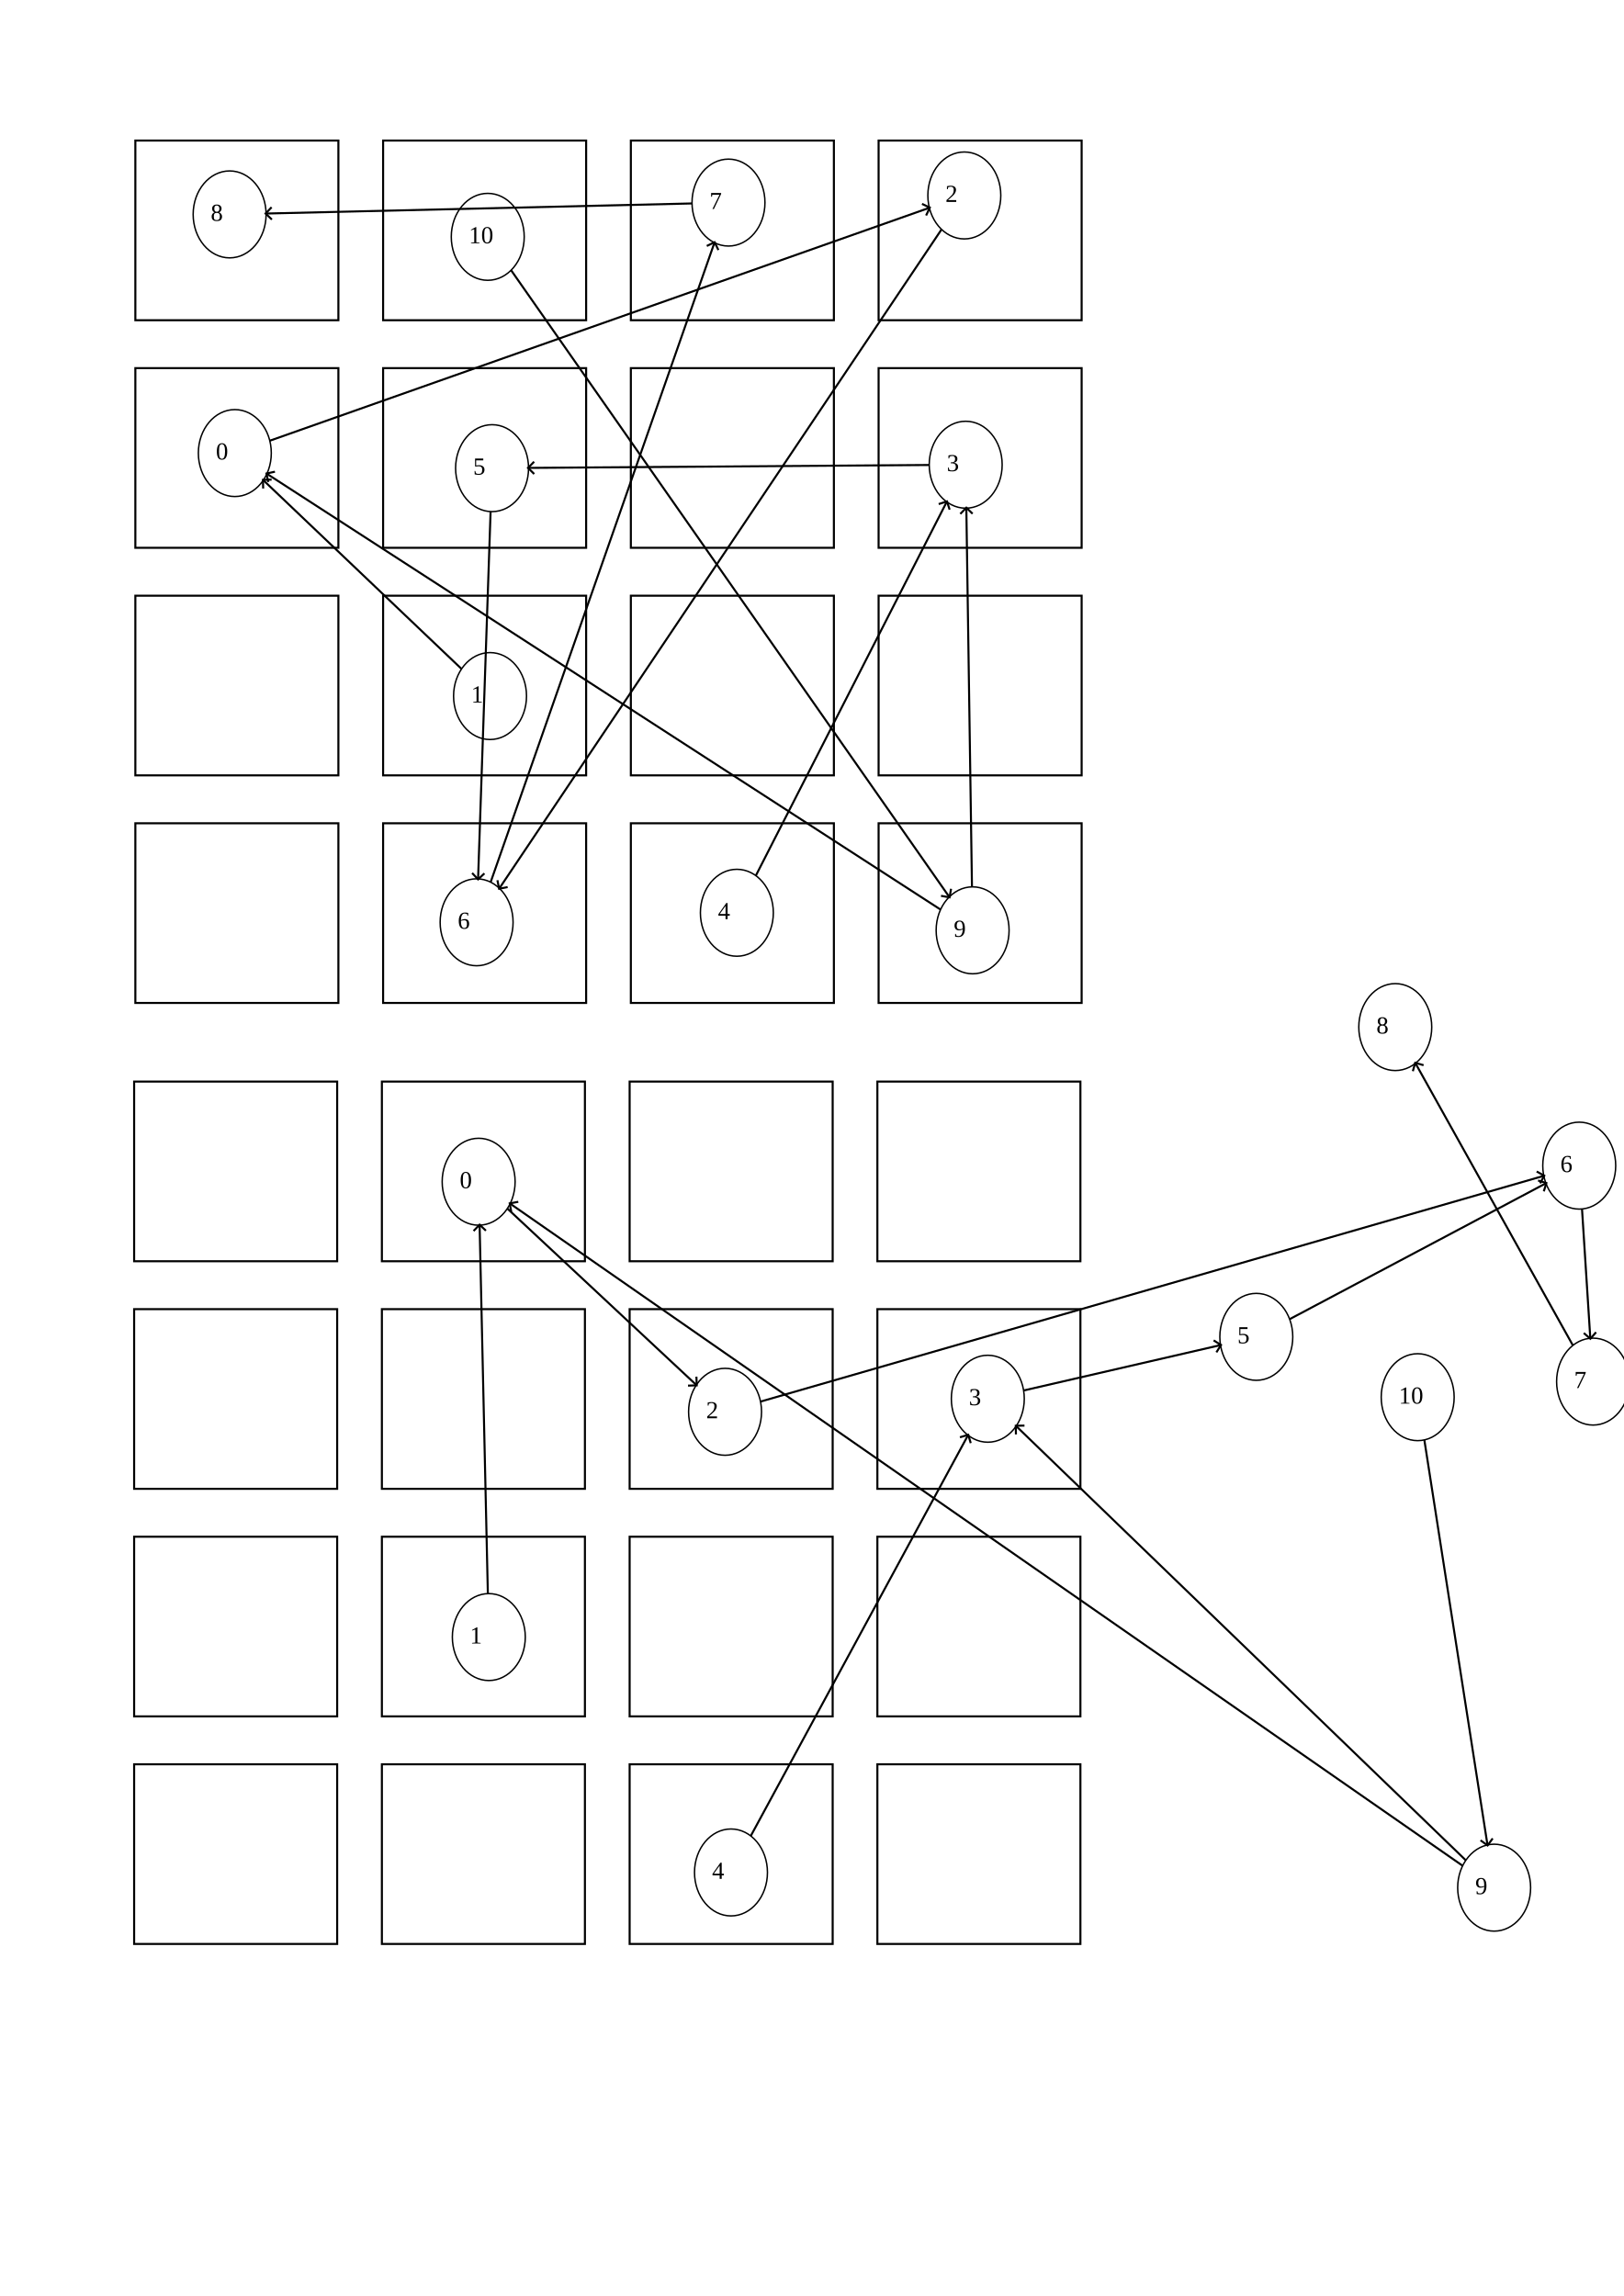
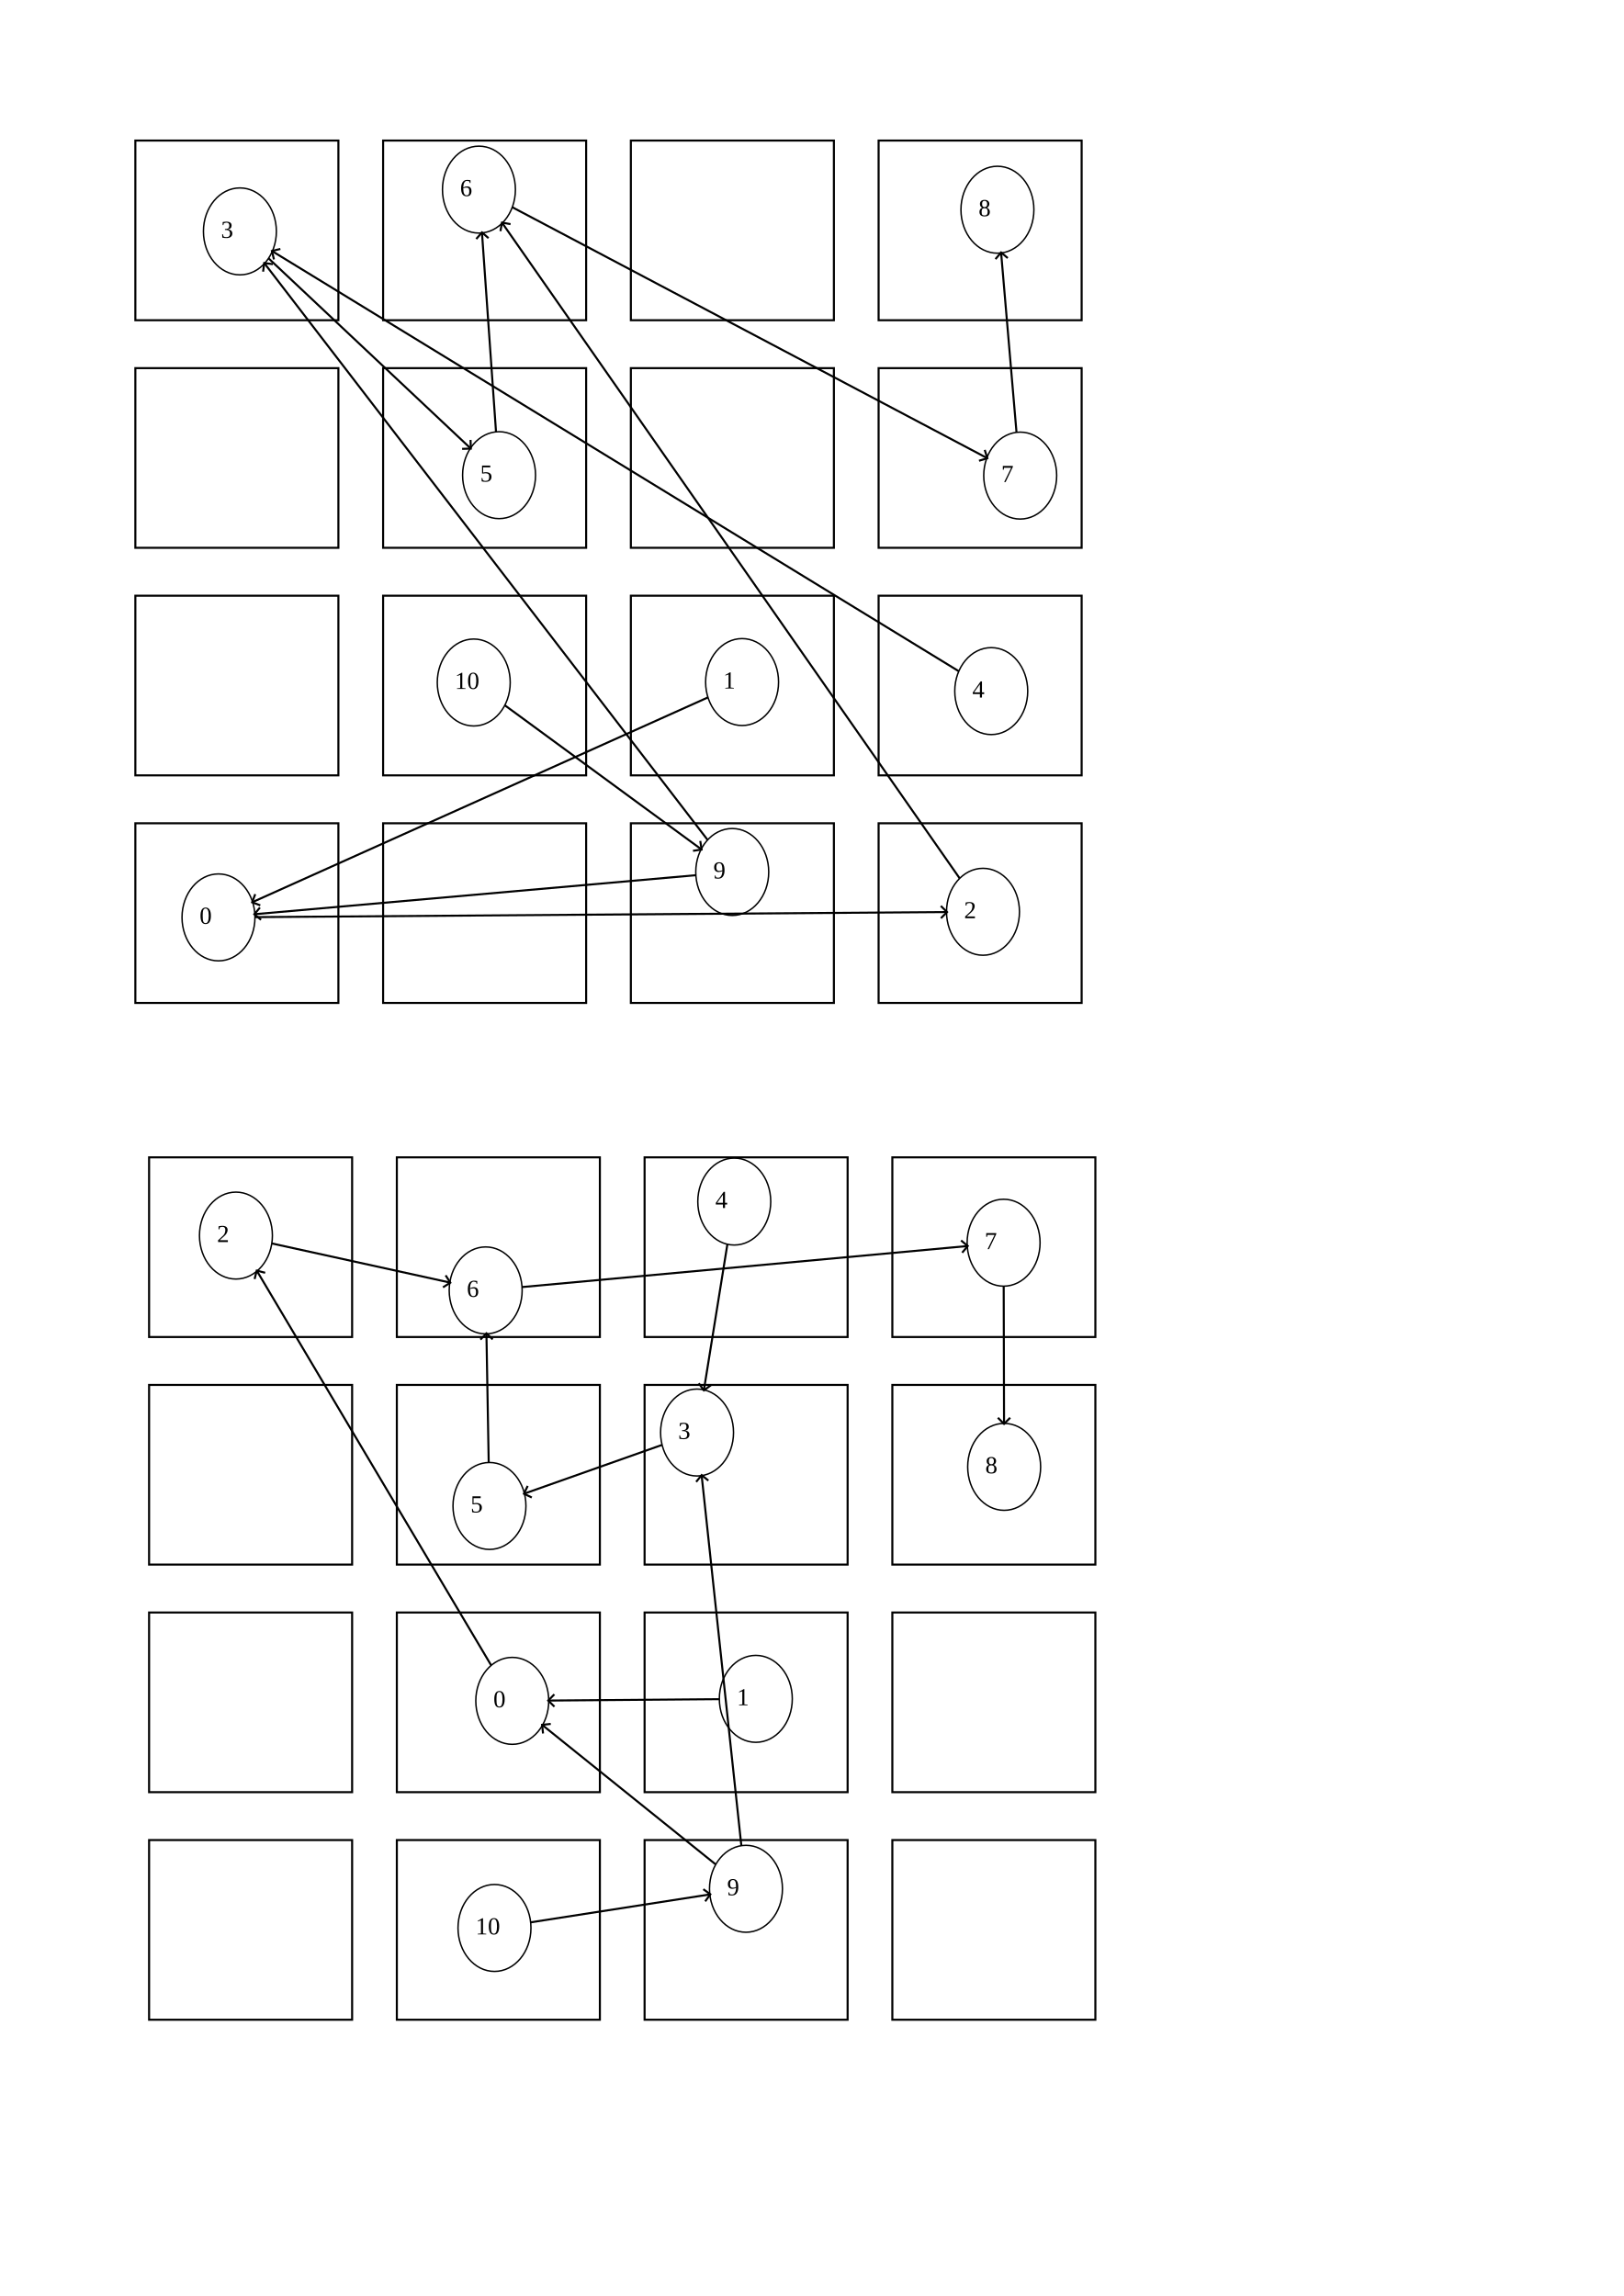
<svg xmlns="http://www.w3.org/2000/svg" width="210mm" height="297mm" viewBox="0 0 210 297" version="1.1" id="svg1">
  <defs id="defs1">
    <marker style="overflow:visible" id="ArrowWide" refX="0" refY="0" orient="auto-start-reverse" markerWidth="1" markerHeight="1" viewBox="0 0 1 1" preserveAspectRatio="xMidYMid">
      <path style="fill:none;stroke:context-stroke;stroke-width:1;stroke-linecap:butt" d="M 3,-3 0,0 3,3" transform="rotate(180,0.125,0)" id="path1" />
    </marker>
-     <marker style="overflow:visible" id="ArrowWide-0" refX="0" refY="0" orient="auto-start-reverse" markerWidth="1" markerHeight="1" viewBox="0 0 1 1" preserveAspectRatio="xMidYMid">
-       <path style="fill:none;stroke:context-stroke;stroke-width:1;stroke-linecap:butt" d="M 3,-3 0,0 3,3" transform="rotate(180,0.125,0)" id="path1-9" />
+     <marker style="overflow:visible" id="ArrowWide-9" refX="0" refY="0" orient="auto-start-reverse" markerWidth="1" markerHeight="1" viewBox="0 0 1 1" preserveAspectRatio="xMidYMid">
+       <path style="fill:none;stroke:context-stroke;stroke-width:1;stroke-linecap:butt" d="M 3,-3 0,0 3,3" transform="rotate(180,0.125,0)" id="path1-6" />
    </marker>
  </defs>
  <g id="layer1">
    <rect style="fill:none;stroke:#000000;stroke-width:0.265;stroke-opacity:1" id="rect1" width="26.259" height="23.241" x="17.506" y="18.182" />
    <rect style="fill:none;stroke:#000000;stroke-width:0.265;stroke-opacity:1" id="rect1-5" width="26.259" height="23.241" x="49.549" y="18.182" />
    <rect style="fill:none;stroke:#000000;stroke-width:0.265;stroke-opacity:1" id="rect1-2" width="26.259" height="23.241" x="81.591" y="18.182" />
    <rect style="fill:none;stroke:#000000;stroke-width:0.265;stroke-opacity:1" id="rect1-5-9" width="26.259" height="23.241" x="113.633" y="18.182" />
    <rect style="fill:none;stroke:#000000;stroke-width:0.265;stroke-opacity:1" id="rect1-0" width="26.259" height="23.241" x="17.506" y="47.62" />
    <rect style="fill:none;stroke:#000000;stroke-width:0.265;stroke-opacity:1" id="rect1-5-93" width="26.259" height="23.241" x="49.549" y="47.62" />
    <rect style="fill:none;stroke:#000000;stroke-width:0.265;stroke-opacity:1" id="rect1-2-6" width="26.259" height="23.241" x="81.591" y="47.62" />
    <rect style="fill:none;stroke:#000000;stroke-width:0.265;stroke-opacity:1" id="rect1-5-9-0" width="26.259" height="23.241" x="113.633" y="47.62" />
    <rect style="fill:none;stroke:#000000;stroke-width:0.265;stroke-opacity:1" id="rect1-1" width="26.259" height="23.241" x="17.506" y="77.057" />
    <rect style="fill:none;stroke:#000000;stroke-width:0.265;stroke-opacity:1" id="rect1-5-8" width="26.259" height="23.241" x="49.549" y="77.057" />
    <rect style="fill:none;stroke:#000000;stroke-width:0.265;stroke-opacity:1" id="rect1-2-7" width="26.259" height="23.241" x="81.591" y="77.057" />
    <rect style="fill:none;stroke:#000000;stroke-width:0.265;stroke-opacity:1" id="rect1-5-9-9" width="26.259" height="23.241" x="113.633" y="77.057" />
    <rect style="fill:none;stroke:#000000;stroke-width:0.265;stroke-opacity:1" id="rect1-3" width="26.259" height="23.241" x="17.506" y="106.495" />
    <rect style="fill:none;stroke:#000000;stroke-width:0.265;stroke-opacity:1" id="rect1-5-7" width="26.259" height="23.241" x="49.549" y="106.495" />
    <rect style="fill:none;stroke:#000000;stroke-width:0.265;stroke-opacity:1" id="rect1-2-5" width="26.259" height="23.241" x="81.591" y="106.495" />
    <rect style="fill:none;stroke:#000000;stroke-width:0.265;stroke-opacity:1" id="rect1-5-9-92" width="26.259" height="23.241" x="113.633" y="106.495" />
-     <g id="g2" transform="translate(-103.5274,3.621951)">
+     <g id="g2" transform="translate(-105.3384,61.27134)">
      <ellipse style="fill:none;stroke:#000000;stroke-width:0.186;stroke-opacity:1" id="path2" cx="166.61" cy="27.014" rx="4.717" ry="5.623" />
      <text xml:space="preserve" style="font-size:3.175px;fill:none;stroke:#000000;stroke-width:0.265;stroke-opacity:1" x="164.159" y="27.847" id="text2">
        <tspan id="tspan2" style="fill:#000000;fill-opacity:1;stroke:none;stroke-width:0.265" x="164.159" y="27.847">10</tspan>
      </text>
    </g>
-     <g id="g2-7" transform="translate(-102.9687,33.54565)">
+     <g id="g2-7" transform="translate(-102.0632,34.45114)">
      <ellipse style="fill:none;stroke:#000000;stroke-width:0.186;stroke-opacity:1" id="path2-3" cx="166.61" cy="27.014" rx="4.717" ry="5.623" />
      <text xml:space="preserve" style="font-size:3.175px;fill:none;stroke:#000000;stroke-width:0.265;stroke-opacity:1" x="164.159" y="27.847" id="text2-6">
        <tspan id="tspan2-1" style="fill:#000000;fill-opacity:1;stroke:none;stroke-width:0.265" x="164.159" y="27.847">5</tspan>
      </text>
    </g>
-     <g id="g2-1" transform="translate(-136.2391,31.59205)">
+     <g id="g2-1" transform="translate(-138.3519,91.65607)">
      <ellipse style="fill:none;stroke:#000000;stroke-width:0.186;stroke-opacity:1" id="path2-9" cx="166.61" cy="27.014" rx="4.717" ry="5.623" />
      <text xml:space="preserve" style="font-size:3.175px;fill:none;stroke:#000000;stroke-width:0.265;stroke-opacity:1" x="164.159" y="27.847" id="text2-4">
        <tspan id="tspan2-7" style="fill:#000000;fill-opacity:1;stroke:none;stroke-width:0.265" x="164.159" y="27.847">0</tspan>
      </text>
    </g>
-     <g id="g2-0" transform="translate(-40.8175,93.32828)">
+     <g id="g2-0" transform="translate(-71.90592,85.78254)">
      <ellipse style="fill:none;stroke:#000000;stroke-width:0.186;stroke-opacity:1" id="path2-36" cx="166.61" cy="27.014" rx="4.717" ry="5.623" />
      <text xml:space="preserve" style="font-size:3.175px;fill:none;stroke:#000000;stroke-width:0.265;stroke-opacity:1" x="164.159" y="27.847" id="text2-1">
        <tspan id="tspan2-0" style="fill:#000000;fill-opacity:1;stroke:none;stroke-width:0.265" x="164.159" y="27.847">9</tspan>
      </text>
    </g>
-     <g id="g2-06" transform="translate(-41.71278,33.10119)">
+     <g id="g2-06" transform="translate(-135.5817,2.918266)">
      <ellipse style="fill:none;stroke:#000000;stroke-width:0.186;stroke-opacity:1" id="path2-1" cx="166.61" cy="27.014" rx="4.717" ry="5.623" />
      <text xml:space="preserve" style="font-size:3.175px;fill:none;stroke:#000000;stroke-width:0.265;stroke-opacity:1" x="164.159" y="27.847" id="text2-5">
        <tspan id="tspan2-5" style="fill:#000000;fill-opacity:1;stroke:none;stroke-width:0.265" x="164.159" y="27.847">3</tspan>
      </text>
    </g>
-     <g id="g2-5" transform="translate(-71.30749,91.05765)">
+     <g id="g2-5" transform="translate(-38.4081,62.38387)">
      <ellipse style="fill:none;stroke:#000000;stroke-width:0.186;stroke-opacity:1" id="path2-6" cx="166.61" cy="27.014" rx="4.717" ry="5.623" />
      <text xml:space="preserve" style="font-size:3.175px;fill:none;stroke:#000000;stroke-width:0.265;stroke-opacity:1" x="164.159" y="27.847" id="text2-9">
        <tspan id="tspan2-3" style="fill:#000000;fill-opacity:1;stroke:none;stroke-width:0.265" x="164.159" y="27.847">4</tspan>
      </text>
    </g>
-     <g id="g2-2" transform="translate(-72.39149,-0.8088164)">
+     <g id="g2-2" transform="translate(-34.66283,34.50521)">
      <ellipse style="fill:none;stroke:#000000;stroke-width:0.186;stroke-opacity:1" id="path2-5" cx="166.61" cy="27.014" rx="4.717" ry="5.623" />
      <text xml:space="preserve" style="font-size:3.175px;fill:none;stroke:#000000;stroke-width:0.265;stroke-opacity:1" x="164.159" y="27.847" id="text2-47">
        <tspan id="tspan2-4" style="fill:#000000;fill-opacity:1;stroke:none;stroke-width:0.265" x="164.159" y="27.847">7</tspan>
      </text>
    </g>
-     <g id="g2-78" transform="translate(-136.911,0.7196386)">
+     <g id="g2-78" transform="translate(-37.60912,0.1159798)">
      <ellipse style="fill:none;stroke:#000000;stroke-width:0.186;stroke-opacity:1" id="path2-68" cx="166.61" cy="27.014" rx="4.717" ry="5.623" />
      <text xml:space="preserve" style="font-size:3.175px;fill:none;stroke:#000000;stroke-width:0.265;stroke-opacity:1" x="164.159" y="27.847" id="text2-8">
        <tspan id="tspan2-43" style="fill:#000000;fill-opacity:1;stroke:none;stroke-width:0.265" x="164.159" y="27.847">8</tspan>
      </text>
    </g>
-     <g id="g2-20" transform="translate(-104.9684,92.28813)">
+     <g id="g2-20" transform="translate(-104.6665,-2.486255)">
      <ellipse style="fill:none;stroke:#000000;stroke-width:0.186;stroke-opacity:1" id="path2-689" cx="166.61" cy="27.014" rx="4.717" ry="5.623" />
      <text xml:space="preserve" style="font-size:3.175px;fill:none;stroke:#000000;stroke-width:0.265;stroke-opacity:1" x="164.159" y="27.847" id="text2-2">
        <tspan id="tspan2-6" style="fill:#000000;fill-opacity:1;stroke:none;stroke-width:0.265" x="164.159" y="27.847">6</tspan>
      </text>
    </g>
-     <g id="g2-50" transform="translate(-103.2305,63.02477)">
+     <g id="g2-50" transform="translate(-70.63295,61.21379)">
      <ellipse style="fill:none;stroke:#000000;stroke-width:0.186;stroke-opacity:1" id="path2-4" cx="166.61" cy="27.014" rx="4.717" ry="5.623" />
      <text xml:space="preserve" style="font-size:3.175px;fill:none;stroke:#000000;stroke-width:0.265;stroke-opacity:1" x="164.159" y="27.847" id="text2-87">
        <tspan id="tspan2-17" style="fill:#000000;fill-opacity:1;stroke:none;stroke-width:0.265" x="164.159" y="27.847">1</tspan>
      </text>
    </g>
-     <g id="g2-26" transform="translate(-41.88991,-1.731124)">
+     <g id="g2-26" transform="translate(-39.47528,90.93046)">
      <ellipse style="fill:none;stroke:#000000;stroke-width:0.186;stroke-opacity:1" id="path2-10" cx="166.61" cy="27.014" rx="4.717" ry="5.623" />
      <text xml:space="preserve" style="font-size:3.175px;fill:none;stroke:#000000;stroke-width:0.265;stroke-opacity:1" x="164.159" y="27.847" id="text2-61">
        <tspan id="tspan2-59" style="fill:#000000;fill-opacity:1;stroke:none;stroke-width:0.265" x="164.159" y="27.847">2</tspan>
      </text>
    </g>
-     <path style="fill:none;fill-rule:evenodd;stroke:#000000;stroke-width:0.265px;stroke-linecap:butt;stroke-linejoin:miter;stroke-opacity:1;marker-end:url(#ArrowWide)" d="M 66.102,34.955 122.772,116.022" id="path3" />
-     <path style="fill:none;fill-rule:evenodd;stroke:#000000;stroke-width:0.265px;stroke-linecap:butt;stroke-linejoin:miter;stroke-opacity:1;marker-end:url(#ArrowWide)" d="M 125.709,114.72 124.981,65.737" id="path4" />
-     <path style="fill:none;fill-rule:evenodd;stroke:#000000;stroke-width:0.265px;stroke-linecap:butt;stroke-linejoin:miter;stroke-opacity:1;marker-end:url(#ArrowWide)" d="M 121.646,117.66 34.517,61.288" id="path5" />
-     <path style="fill:none;fill-rule:evenodd;stroke:#000000;stroke-width:0.265px;stroke-linecap:butt;stroke-linejoin:miter;stroke-opacity:1;marker-end:url(#ArrowWide)" d="M 97.755,113.268 122.444,64.918" id="path6" />
-     <path style="fill:none;fill-rule:evenodd;stroke:#000000;stroke-width:0.265px;stroke-linecap:butt;stroke-linejoin:miter;stroke-opacity:1;marker-end:url(#ArrowWide)" d="M 59.694,86.529 34.056,62.115" id="path7" />
-     <path style="fill:none;fill-rule:evenodd;stroke:#000000;stroke-width:0.265px;stroke-linecap:butt;stroke-linejoin:miter;stroke-opacity:1;marker-end:url(#ArrowWide)" id="path8" d="M 120.18,60.149 68.358,60.525" />
-     <path style="fill:none;fill-rule:evenodd;stroke:#000000;stroke-width:0.265px;stroke-linecap:butt;stroke-linejoin:miter;stroke-opacity:1;marker-end:url(#ArrowWide)" id="path9" d="M 34.894,57.008 120.197,26.88" />
-     <path style="fill:none;fill-rule:evenodd;stroke:#000000;stroke-width:0.265px;stroke-linecap:butt;stroke-linejoin:miter;stroke-opacity:1;marker-end:url(#ArrowWide)" d="M 63.45,66.178 61.833,113.684" id="path10" />
-     <path style="fill:none;fill-rule:evenodd;stroke:#000000;stroke-width:0.265px;stroke-linecap:butt;stroke-linejoin:miter;stroke-opacity:1;marker-end:url(#ArrowWide)" d="M 121.774,29.674 64.588,114.91" id="path11" />
-     <path style="fill:none;fill-rule:evenodd;stroke:#000000;stroke-width:0.265px;stroke-linecap:butt;stroke-linejoin:miter;stroke-opacity:1;marker-end:url(#ArrowWide)" d="M 63.457,114.112 92.402,31.394" id="path12" />
-     <path style="fill:none;fill-rule:evenodd;stroke:#000000;stroke-width:0.265px;stroke-linecap:butt;stroke-linejoin:miter;stroke-opacity:1;marker-end:url(#ArrowWide)" d="M 89.502,26.317 34.415,27.622" id="path13" />
-     <rect style="fill:none;stroke:#000000;stroke-width:0.265;stroke-opacity:1" id="rect1-6" width="26.259" height="23.241" x="17.348" y="139.907" />
-     <rect style="fill:none;stroke:#000000;stroke-width:0.265;stroke-opacity:1" id="rect1-5-5" width="26.259" height="23.241" x="49.391" y="139.907" />
-     <rect style="fill:none;stroke:#000000;stroke-width:0.265;stroke-opacity:1" id="rect1-2-63" width="26.259" height="23.241" x="81.433" y="139.907" />
-     <rect style="fill:none;stroke:#000000;stroke-width:0.265;stroke-opacity:1" id="rect1-5-9-94" width="26.259" height="23.241" x="113.475" y="139.907" />
-     <rect style="fill:none;stroke:#000000;stroke-width:0.265;stroke-opacity:1" id="rect1-0-8" width="26.259" height="23.241" x="17.348" y="169.345" />
-     <rect style="fill:none;stroke:#000000;stroke-width:0.265;stroke-opacity:1" id="rect1-5-93-1" width="26.259" height="23.241" x="49.391" y="169.345" />
-     <rect style="fill:none;stroke:#000000;stroke-width:0.265;stroke-opacity:1" id="rect1-2-6-2" width="26.259" height="23.241" x="81.433" y="169.345" />
-     <rect style="fill:none;stroke:#000000;stroke-width:0.265;stroke-opacity:1" id="rect1-5-9-0-9" width="26.259" height="23.241" x="113.475" y="169.345" />
-     <rect style="fill:none;stroke:#000000;stroke-width:0.265;stroke-opacity:1" id="rect1-1-3" width="26.259" height="23.241" x="17.348" y="198.782" />
-     <rect style="fill:none;stroke:#000000;stroke-width:0.265;stroke-opacity:1" id="rect1-5-8-9" width="26.259" height="23.241" x="49.391" y="198.782" />
-     <rect style="fill:none;stroke:#000000;stroke-width:0.265;stroke-opacity:1" id="rect1-2-7-0" width="26.259" height="23.241" x="81.433" y="198.782" />
-     <rect style="fill:none;stroke:#000000;stroke-width:0.265;stroke-opacity:1" id="rect1-5-9-9-8" width="26.259" height="23.241" x="113.475" y="198.782" />
-     <rect style="fill:none;stroke:#000000;stroke-width:0.265;stroke-opacity:1" id="rect1-3-8" width="26.259" height="23.241" x="17.348" y="228.22" />
-     <rect style="fill:none;stroke:#000000;stroke-width:0.265;stroke-opacity:1" id="rect1-5-7-5" width="26.259" height="23.241" x="49.391" y="228.22" />
-     <rect style="fill:none;stroke:#000000;stroke-width:0.265;stroke-opacity:1" id="rect1-2-5-0" width="26.259" height="23.241" x="81.433" y="228.22" />
-     <rect style="fill:none;stroke:#000000;stroke-width:0.265;stroke-opacity:1" id="rect1-5-9-92-9" width="26.259" height="23.241" x="113.475" y="228.22" />
-     <g id="g2-6" transform="translate(16.74448,153.7191)">
+     <path style="fill:none;fill-rule:evenodd;stroke:#000000;stroke-width:0.265px;stroke-linecap:butt;stroke-linejoin:miter;stroke-opacity:1;marker-end:url(#ArrowWide)" id="path3" d="M 65.289,91.231 90.686,109.85" />
+     <path style="fill:none;fill-rule:evenodd;stroke:#000000;stroke-width:0.265px;stroke-linecap:butt;stroke-linejoin:miter;stroke-opacity:1;marker-end:url(#ArrowWide)" d="M 91.518,108.65 34.214,34.078" id="path4" />
+     <path style="fill:none;fill-rule:evenodd;stroke:#000000;stroke-width:0.265px;stroke-linecap:butt;stroke-linejoin:miter;stroke-opacity:1;marker-end:url(#ArrowWide)" d="m 89.999,113.212 -57.037,5.042" id="path5" />
+     <path style="fill:none;fill-rule:evenodd;stroke:#000000;stroke-width:0.265px;stroke-linecap:butt;stroke-linejoin:miter;stroke-opacity:1;marker-end:url(#ArrowWide)" d="M 124.005,86.829 35.225,32.5" id="path6" />
+     <path style="fill:none;fill-rule:evenodd;stroke:#000000;stroke-width:0.265px;stroke-linecap:butt;stroke-linejoin:miter;stroke-opacity:1;marker-end:url(#ArrowWide)" d="M 91.563,90.212 32.672,116.686" id="path7" />
+     <path style="fill:none;fill-rule:evenodd;stroke:#000000;stroke-width:0.265px;stroke-linecap:butt;stroke-linejoin:miter;stroke-opacity:1;marker-end:url(#ArrowWide)" id="path8" d="m 34.731,33.416 26.113,24.566" />
+     <path style="fill:none;fill-rule:evenodd;stroke:#000000;stroke-width:0.265px;stroke-linecap:butt;stroke-linejoin:miter;stroke-opacity:1;marker-end:url(#ArrowWide)" id="path9" d="M 32.975,118.635 122.417,117.979" />
+     <path style="fill:none;fill-rule:evenodd;stroke:#000000;stroke-width:0.265px;stroke-linecap:butt;stroke-linejoin:miter;stroke-opacity:1;marker-end:url(#ArrowWide)" d="M 64.152,55.862 62.338,30.131" id="path10" />
+     <path style="fill:none;fill-rule:evenodd;stroke:#000000;stroke-width:0.265px;stroke-linecap:butt;stroke-linejoin:miter;stroke-opacity:1;marker-end:url(#ArrowWide)" d="M 124.118,113.621 64.96,28.85" id="path11" />
+     <path style="fill:none;fill-rule:evenodd;stroke:#000000;stroke-width:0.265px;stroke-linecap:butt;stroke-linejoin:miter;stroke-opacity:1;marker-end:url(#ArrowWide)" d="M 66.256,26.806 127.634,59.24" id="path12" />
+     <path style="fill:none;fill-rule:evenodd;stroke:#000000;stroke-width:0.265px;stroke-linecap:butt;stroke-linejoin:miter;stroke-opacity:1;marker-end:url(#ArrowWide)" id="path13" d="m 131.468,55.925 -1.988,-23.202" />
+     <rect style="fill:none;stroke:#000000;stroke-width:0.265;stroke-opacity:1" id="rect1-7" width="26.259" height="23.241" x="19.282" y="149.709" />
+     <rect style="fill:none;stroke:#000000;stroke-width:0.265;stroke-opacity:1" id="rect1-5-76" width="26.259" height="23.241" x="51.325" y="149.709" />
+     <rect style="fill:none;stroke:#000000;stroke-width:0.265;stroke-opacity:1" id="rect1-2-4" width="26.259" height="23.241" x="83.367" y="149.709" />
+     <rect style="fill:none;stroke:#000000;stroke-width:0.265;stroke-opacity:1" id="rect1-5-9-3" width="26.259" height="23.241" x="115.41" y="149.709" />
+     <rect style="fill:none;stroke:#000000;stroke-width:0.265;stroke-opacity:1" id="rect1-0-0" width="26.259" height="23.241" x="19.282" y="179.147" />
+     <rect style="fill:none;stroke:#000000;stroke-width:0.265;stroke-opacity:1" id="rect1-5-93-3" width="26.259" height="23.241" x="51.325" y="179.147" />
+     <rect style="fill:none;stroke:#000000;stroke-width:0.265;stroke-opacity:1" id="rect1-2-6-0" width="26.259" height="23.241" x="83.367" y="179.147" />
+     <rect style="fill:none;stroke:#000000;stroke-width:0.265;stroke-opacity:1" id="rect1-5-9-0-9" width="26.259" height="23.241" x="115.41" y="179.147" />
+     <rect style="fill:none;stroke:#000000;stroke-width:0.265;stroke-opacity:1" id="rect1-1-2" width="26.259" height="23.241" x="19.282" y="208.585" />
+     <rect style="fill:none;stroke:#000000;stroke-width:0.265;stroke-opacity:1" id="rect1-5-8-5" width="26.259" height="23.241" x="51.325" y="208.585" />
+     <rect style="fill:none;stroke:#000000;stroke-width:0.265;stroke-opacity:1" id="rect1-2-7-4" width="26.259" height="23.241" x="83.367" y="208.585" />
+     <rect style="fill:none;stroke:#000000;stroke-width:0.265;stroke-opacity:1" id="rect1-5-9-9-0" width="26.259" height="23.241" x="115.41" y="208.585" />
+     <rect style="fill:none;stroke:#000000;stroke-width:0.265;stroke-opacity:1" id="rect1-3-5" width="26.259" height="23.241" x="19.282" y="238.022" />
+     <rect style="fill:none;stroke:#000000;stroke-width:0.265;stroke-opacity:1" id="rect1-5-7-9" width="26.259" height="23.241" x="51.325" y="238.022" />
+     <rect style="fill:none;stroke:#000000;stroke-width:0.265;stroke-opacity:1" id="rect1-2-5-4" width="26.259" height="23.241" x="83.367" y="238.022" />
+     <rect style="fill:none;stroke:#000000;stroke-width:0.265;stroke-opacity:1" id="rect1-5-9-92-6" width="26.259" height="23.241" x="115.41" y="238.022" />
+     <g id="g2-9" transform="translate(-102.6566,222.3781)">
      <ellipse style="fill:none;stroke:#000000;stroke-width:0.186;stroke-opacity:1" id="ellipse11" cx="166.61" cy="27.014" rx="4.717" ry="5.623" />
-       <text xml:space="preserve" style="font-size:3.175px;fill:none;stroke:#000000;stroke-width:0.265;stroke-opacity:1" x="164.159" y="27.847" id="text2-3">
-         <tspan id="tspan2-8" style="fill:#000000;fill-opacity:1;stroke:none;stroke-width:0.265" x="164.159" y="27.847">10</tspan>
+       <text xml:space="preserve" style="font-size:3.175px;fill:none;stroke:#000000;stroke-width:0.265;stroke-opacity:1" x="164.159" y="27.847" id="text2-22">
+         <tspan id="tspan2-47" style="fill:#000000;fill-opacity:1;stroke:none;stroke-width:0.265" x="164.159" y="27.847">10</tspan>
      </text>
    </g>
-     <g id="g2-7-5" transform="translate(-4.12663,145.9141)">
-       <ellipse style="fill:none;stroke:#000000;stroke-width:0.186;stroke-opacity:1" id="path2-3-6" cx="166.61" cy="27.014" rx="4.717" ry="5.623" />
-       <text xml:space="preserve" style="font-size:3.175px;fill:none;stroke:#000000;stroke-width:0.265;stroke-opacity:1" x="164.159" y="27.847" id="text2-6-1">
-         <tspan id="tspan2-1-1" style="fill:#000000;fill-opacity:1;stroke:none;stroke-width:0.265" x="164.159" y="27.847">5</tspan>
+     <g id="g2-7-7" transform="translate(-103.3051,167.7896)">
+       <ellipse style="fill:none;stroke:#000000;stroke-width:0.186;stroke-opacity:1" id="path2-3-5" cx="166.61" cy="27.014" rx="4.717" ry="5.623" />
+       <text xml:space="preserve" style="font-size:3.175px;fill:none;stroke:#000000;stroke-width:0.265;stroke-opacity:1" x="164.159" y="27.847" id="text2-6-4">
+         <tspan id="tspan2-1-8" style="fill:#000000;fill-opacity:1;stroke:none;stroke-width:0.265" x="164.159" y="27.847">5</tspan>
      </text>
    </g>
-     <g id="g2-1-5" transform="translate(-104.705,125.8507)">
-       <ellipse style="fill:none;stroke:#000000;stroke-width:0.186;stroke-opacity:1" id="path2-9-9" cx="166.61" cy="27.014" rx="4.717" ry="5.623" />
+     <g id="g2-1-1" transform="translate(-100.3561,193.0006)">
+       <ellipse style="fill:none;stroke:#000000;stroke-width:0.186;stroke-opacity:1" id="path2-9-2" cx="166.61" cy="27.014" rx="4.717" ry="5.623" />
      <text xml:space="preserve" style="font-size:3.175px;fill:none;stroke:#000000;stroke-width:0.265;stroke-opacity:1" x="164.159" y="27.847" id="text2-4-8">
-         <tspan id="tspan2-7-4" style="fill:#000000;fill-opacity:1;stroke:none;stroke-width:0.265" x="164.159" y="27.847">0</tspan>
+         <tspan id="tspan2-7-9" style="fill:#000000;fill-opacity:1;stroke:none;stroke-width:0.265" x="164.159" y="27.847">0</tspan>
      </text>
    </g>
-     <g id="g2-0-8" transform="translate(26.6343,217.1662)">
-       <ellipse style="fill:none;stroke:#000000;stroke-width:0.186;stroke-opacity:1" id="path2-36-1" cx="166.61" cy="27.014" rx="4.717" ry="5.623" />
-       <text xml:space="preserve" style="font-size:3.175px;fill:none;stroke:#000000;stroke-width:0.265;stroke-opacity:1" x="164.159" y="27.847" id="text2-1-0">
-         <tspan id="tspan2-0-3" style="fill:#000000;fill-opacity:1;stroke:none;stroke-width:0.265" x="164.159" y="27.847">9</tspan>
+     <g id="g2-0-3" transform="translate(-70.12957,217.31)">
+       <ellipse style="fill:none;stroke:#000000;stroke-width:0.186;stroke-opacity:1" id="path2-36-6" cx="166.61" cy="27.014" rx="4.717" ry="5.623" />
+       <text xml:space="preserve" style="font-size:3.175px;fill:none;stroke:#000000;stroke-width:0.265;stroke-opacity:1" x="164.159" y="27.847" id="text2-1-8">
+         <tspan id="tspan2-0-0" style="fill:#000000;fill-opacity:1;stroke:none;stroke-width:0.265" x="164.159" y="27.847">9</tspan>
      </text>
    </g>
-     <g id="g2-06-0" transform="translate(-38.85244,153.9209)">
-       <ellipse style="fill:none;stroke:#000000;stroke-width:0.186;stroke-opacity:1" id="path2-1-4" cx="166.61" cy="27.014" rx="4.717" ry="5.623" />
-       <text xml:space="preserve" style="font-size:3.175px;fill:none;stroke:#000000;stroke-width:0.265;stroke-opacity:1" x="164.159" y="27.847" id="text2-5-4">
-         <tspan id="tspan2-5-4" style="fill:#000000;fill-opacity:1;stroke:none;stroke-width:0.265" x="164.159" y="27.847">3</tspan>
+     <g id="g2-06-2" transform="translate(-76.45778,158.2902)">
+       <ellipse style="fill:none;stroke:#000000;stroke-width:0.186;stroke-opacity:1" id="path2-1-1" cx="166.61" cy="27.014" rx="4.717" ry="5.623" />
+       <text xml:space="preserve" style="font-size:3.175px;fill:none;stroke:#000000;stroke-width:0.265;stroke-opacity:1" x="164.159" y="27.847" id="text2-5-0">
+         <tspan id="tspan2-5-5" style="fill:#000000;fill-opacity:1;stroke:none;stroke-width:0.265" x="164.159" y="27.847">3</tspan>
      </text>
    </g>
-     <g id="g2-5-4" transform="translate(-72.0691,215.1974)">
-       <ellipse style="fill:none;stroke:#000000;stroke-width:0.186;stroke-opacity:1" id="path2-6-7" cx="166.61" cy="27.014" rx="4.717" ry="5.623" />
-       <text xml:space="preserve" style="font-size:3.175px;fill:none;stroke:#000000;stroke-width:0.265;stroke-opacity:1" x="164.159" y="27.847" id="text2-9-6">
-         <tspan id="tspan2-3-3" style="fill:#000000;fill-opacity:1;stroke:none;stroke-width:0.265" x="164.159" y="27.847">4</tspan>
+     <g id="g2-5-1" transform="translate(-71.64396,128.4144)">
+       <ellipse style="fill:none;stroke:#000000;stroke-width:0.186;stroke-opacity:1" id="path2-6-1" cx="166.61" cy="27.014" rx="4.717" ry="5.623" />
+       <text xml:space="preserve" style="font-size:3.175px;fill:none;stroke:#000000;stroke-width:0.265;stroke-opacity:1" x="164.159" y="27.847" id="text2-9-0">
+         <tspan id="tspan2-3-8" style="fill:#000000;fill-opacity:1;stroke:none;stroke-width:0.265" x="164.159" y="27.847">4</tspan>
      </text>
    </g>
-     <g id="g2-2-1" transform="translate(39.42922,151.7029)">
-       <ellipse style="fill:none;stroke:#000000;stroke-width:0.186;stroke-opacity:1" id="path2-5-7" cx="166.61" cy="27.014" rx="4.717" ry="5.623" />
-       <text xml:space="preserve" style="font-size:3.175px;fill:none;stroke:#000000;stroke-width:0.265;stroke-opacity:1" x="164.159" y="27.847" id="text2-47-5">
-         <tspan id="tspan2-4-9" style="fill:#000000;fill-opacity:1;stroke:none;stroke-width:0.265" x="164.159" y="27.847">7</tspan>
+     <g id="g2-2-5" transform="translate(-36.81026,133.7369)">
+       <ellipse style="fill:none;stroke:#000000;stroke-width:0.186;stroke-opacity:1" id="path2-5-0" cx="166.61" cy="27.014" rx="4.717" ry="5.623" />
+       <text xml:space="preserve" style="font-size:3.175px;fill:none;stroke:#000000;stroke-width:0.265;stroke-opacity:1" x="164.159" y="27.847" id="text2-47-6">
+         <tspan id="tspan2-4-4" style="fill:#000000;fill-opacity:1;stroke:none;stroke-width:0.265" x="164.159" y="27.847">7</tspan>
      </text>
    </g>
-     <g id="g2-78-6" transform="translate(13.84572,105.8442)">
+     <g id="g2-78-6" transform="translate(-36.73826,162.7318)">
      <ellipse style="fill:none;stroke:#000000;stroke-width:0.186;stroke-opacity:1" id="path2-68-2" cx="166.61" cy="27.014" rx="4.717" ry="5.623" />
-       <text xml:space="preserve" style="font-size:3.175px;fill:none;stroke:#000000;stroke-width:0.265;stroke-opacity:1" x="164.159" y="27.847" id="text2-8-1">
-         <tspan id="tspan2-43-7" style="fill:#000000;fill-opacity:1;stroke:none;stroke-width:0.265" x="164.159" y="27.847">8</tspan>
+       <text xml:space="preserve" style="font-size:3.175px;fill:none;stroke:#000000;stroke-width:0.265;stroke-opacity:1" x="164.159" y="27.847" id="text2-8-5">
+         <tspan id="tspan2-43-8" style="fill:#000000;fill-opacity:1;stroke:none;stroke-width:0.265" x="164.159" y="27.847">8</tspan>
      </text>
    </g>
-     <g id="g2-20-8" transform="translate(37.63891,123.7663)">
-       <ellipse style="fill:none;stroke:#000000;stroke-width:0.186;stroke-opacity:1" id="path2-689-5" cx="166.61" cy="27.014" rx="4.717" ry="5.623" />
-       <text xml:space="preserve" style="font-size:3.175px;fill:none;stroke:#000000;stroke-width:0.265;stroke-opacity:1" x="164.159" y="27.847" id="text2-2-7">
+     <g id="g2-20-6" transform="translate(-103.7957,139.907)">
+       <ellipse style="fill:none;stroke:#000000;stroke-width:0.186;stroke-opacity:1" id="path2-689-2" cx="166.61" cy="27.014" rx="4.717" ry="5.623" />
+       <text xml:space="preserve" style="font-size:3.175px;fill:none;stroke:#000000;stroke-width:0.265;stroke-opacity:1" x="164.159" y="27.847" id="text2-2-8">
        <tspan id="tspan2-6-4" style="fill:#000000;fill-opacity:1;stroke:none;stroke-width:0.265" x="164.159" y="27.847">6</tspan>
      </text>
    </g>
-     <g id="g2-50-1" transform="translate(-103.3885,184.7499)">
-       <ellipse style="fill:none;stroke:#000000;stroke-width:0.186;stroke-opacity:1" id="path2-4-8" cx="166.61" cy="27.014" rx="4.717" ry="5.623" />
-       <text xml:space="preserve" style="font-size:3.175px;fill:none;stroke:#000000;stroke-width:0.265;stroke-opacity:1" x="164.159" y="27.847" id="text2-87-5">
-         <tspan id="tspan2-17-9" style="fill:#000000;fill-opacity:1;stroke:none;stroke-width:0.265" x="164.159" y="27.847">1</tspan>
+     <g id="g2-50-7" transform="translate(-68.8566,192.7412)">
+       <ellipse style="fill:none;stroke:#000000;stroke-width:0.186;stroke-opacity:1" id="path2-4-2" cx="166.61" cy="27.014" rx="4.717" ry="5.623" />
+       <text xml:space="preserve" style="font-size:3.175px;fill:none;stroke:#000000;stroke-width:0.265;stroke-opacity:1" x="164.159" y="27.847" id="text2-87-4">
+         <tspan id="tspan2-17-0" style="fill:#000000;fill-opacity:1;stroke:none;stroke-width:0.265" x="164.159" y="27.847">1</tspan>
      </text>
    </g>
-     <g id="g2-26-7" transform="translate(-72.83445,155.6099)">
-       <ellipse style="fill:none;stroke:#000000;stroke-width:0.186;stroke-opacity:1" id="path2-10-5" cx="166.61" cy="27.014" rx="4.717" ry="5.623" />
-       <text xml:space="preserve" style="font-size:3.175px;fill:none;stroke:#000000;stroke-width:0.265;stroke-opacity:1" x="164.159" y="27.847" id="text2-61-3">
-         <tspan id="tspan2-59-8" style="fill:#000000;fill-opacity:1;stroke:none;stroke-width:0.265" x="164.159" y="27.847">2</tspan>
+     <g id="g2-26-6" transform="translate(-136.0953,132.8146)">
+       <ellipse style="fill:none;stroke:#000000;stroke-width:0.186;stroke-opacity:1" id="path2-10-2" cx="166.61" cy="27.014" rx="4.717" ry="5.623" />
+       <text xml:space="preserve" style="font-size:3.175px;fill:none;stroke:#000000;stroke-width:0.265;stroke-opacity:1" x="164.159" y="27.847" id="text2-61-9">
+         <tspan id="tspan2-59-9" style="fill:#000000;fill-opacity:1;stroke:none;stroke-width:0.265" x="164.159" y="27.847">2</tspan>
      </text>
    </g>
-     <path style="fill:none;fill-rule:evenodd;stroke:#000000;stroke-width:0.265px;stroke-linecap:butt;stroke-linejoin:miter;stroke-opacity:1;marker-end:url(#ArrowWide-0)" d="m 184.216,186.261 8.166,52.391" id="path12-8" />
-     <path style="fill:none;fill-rule:evenodd;stroke:#000000;stroke-width:0.265px;stroke-linecap:butt;stroke-linejoin:miter;stroke-opacity:1;marker-end:url(#ArrowWide-0)" d="M 189.579,240.64 131.423,184.474" id="path13-3" />
-     <path style="fill:none;fill-rule:evenodd;stroke:#000000;stroke-width:0.265px;stroke-linecap:butt;stroke-linejoin:miter;stroke-opacity:1;marker-end:url(#ArrowWide-0)" d="M 189.169,241.347 65.98,155.698" id="path14" />
-     <path style="fill:none;fill-rule:evenodd;stroke:#000000;stroke-width:0.265px;stroke-linecap:butt;stroke-linejoin:miter;stroke-opacity:1;marker-end:url(#ArrowWide-0)" d="M 97.101,237.488 125.197,185.657" id="path15" />
-     <path style="fill:none;fill-rule:evenodd;stroke:#000000;stroke-width:0.265px;stroke-linecap:butt;stroke-linejoin:miter;stroke-opacity:1;marker-end:url(#ArrowWide-0)" d="M 63.096,206.143 62.03,158.485" id="path16" />
-     <path style="fill:none;fill-rule:evenodd;stroke:#000000;stroke-width:0.265px;stroke-linecap:butt;stroke-linejoin:miter;stroke-opacity:1;marker-end:url(#ArrowWide-0)" id="path17" d="m 132.389,179.867 25.463,-5.871" />
-     <path style="fill:none;fill-rule:evenodd;stroke:#000000;stroke-width:0.265px;stroke-linecap:butt;stroke-linejoin:miter;stroke-opacity:1;marker-end:url(#ArrowWide-0)" id="path18" d="m 65.618,156.332 24.443,22.824" />
-     <path style="fill:none;fill-rule:evenodd;stroke:#000000;stroke-width:0.265px;stroke-linecap:butt;stroke-linejoin:miter;stroke-opacity:1;marker-end:url(#ArrowWide-0)" d="m 166.793,170.642 33.145,-17.577" id="path19" />
-     <path style="fill:none;fill-rule:evenodd;stroke:#000000;stroke-width:0.265px;stroke-linecap:butt;stroke-linejoin:miter;stroke-opacity:1;marker-end:url(#ArrowWide-0)" d="M 98.36,181.302 199.663,152.102" id="path20" />
-     <path style="fill:none;fill-rule:evenodd;stroke:#000000;stroke-width:0.265px;stroke-linecap:butt;stroke-linejoin:miter;stroke-opacity:1;marker-end:url(#ArrowWide-0)" d="m 204.608,156.387 1.072,16.724" id="path21" />
-     <path style="fill:none;fill-rule:evenodd;stroke:#000000;stroke-width:0.265px;stroke-linecap:butt;stroke-linejoin:miter;stroke-opacity:1;marker-end:url(#ArrowWide-0)" id="path22" d="M 203.427,174.034 183.068,137.54" />
+     <path style="fill:none;fill-rule:evenodd;stroke:#000000;stroke-width:0.265px;stroke-linecap:butt;stroke-linejoin:miter;stroke-opacity:1;marker-end:url(#ArrowWide-9)" id="path12-0" d="m 68.631,248.663 23.172,-3.61" />
+     <path style="fill:none;fill-rule:evenodd;stroke:#000000;stroke-width:0.265px;stroke-linecap:butt;stroke-linejoin:miter;stroke-opacity:1;marker-end:url(#ArrowWide-9)" d="M 95.882,238.746 90.75,190.881" id="path13-8" />
+     <path style="fill:none;fill-rule:evenodd;stroke:#000000;stroke-width:0.265px;stroke-linecap:butt;stroke-linejoin:miter;stroke-opacity:1;marker-end:url(#ArrowWide-9)" d="M 92.57,241.179 70.164,223.159" id="path14" />
+     <path style="fill:none;fill-rule:evenodd;stroke:#000000;stroke-width:0.265px;stroke-linecap:butt;stroke-linejoin:miter;stroke-opacity:1;marker-end:url(#ArrowWide-9)" d="m 94.076,160.95 -3.034,18.832" id="path15" />
+     <path style="fill:none;fill-rule:evenodd;stroke:#000000;stroke-width:0.265px;stroke-linecap:butt;stroke-linejoin:miter;stroke-opacity:1;marker-end:url(#ArrowWide-9)" d="m 93.036,219.794 -22.065,0.182" id="path16" />
+     <path style="fill:none;fill-rule:evenodd;stroke:#000000;stroke-width:0.265px;stroke-linecap:butt;stroke-linejoin:miter;stroke-opacity:1;marker-end:url(#ArrowWide-9)" id="path17" d="m 85.63,186.904 -17.803,6.299" />
+     <path style="fill:none;fill-rule:evenodd;stroke:#000000;stroke-width:0.265px;stroke-linecap:butt;stroke-linejoin:miter;stroke-opacity:1;marker-end:url(#ArrowWide-9)" id="path18" d="M 63.528,215.425 33.24,164.418" />
+     <path style="fill:none;fill-rule:evenodd;stroke:#000000;stroke-width:0.265px;stroke-linecap:butt;stroke-linejoin:miter;stroke-opacity:1;marker-end:url(#ArrowWide-9)" id="path19" d="M 63.206,189.182 62.913,172.542" />
+     <path style="fill:none;fill-rule:evenodd;stroke:#000000;stroke-width:0.265px;stroke-linecap:butt;stroke-linejoin:miter;stroke-opacity:1;marker-end:url(#ArrowWide-9)" d="m 35.154,160.847 23.021,5.055" id="path20" />
+     <path style="fill:none;fill-rule:evenodd;stroke:#000000;stroke-width:0.265px;stroke-linecap:butt;stroke-linejoin:miter;stroke-opacity:1;marker-end:url(#ArrowWide-9)" d="m 67.517,166.488 57.579,-5.304" id="path21" />
+     <path style="fill:none;fill-rule:evenodd;stroke:#000000;stroke-width:0.265px;stroke-linecap:butt;stroke-linejoin:miter;stroke-opacity:1;marker-end:url(#ArrowWide-9)" id="path22" d="m 129.813,166.373 0.044,17.749" />
  </g>
</svg>
